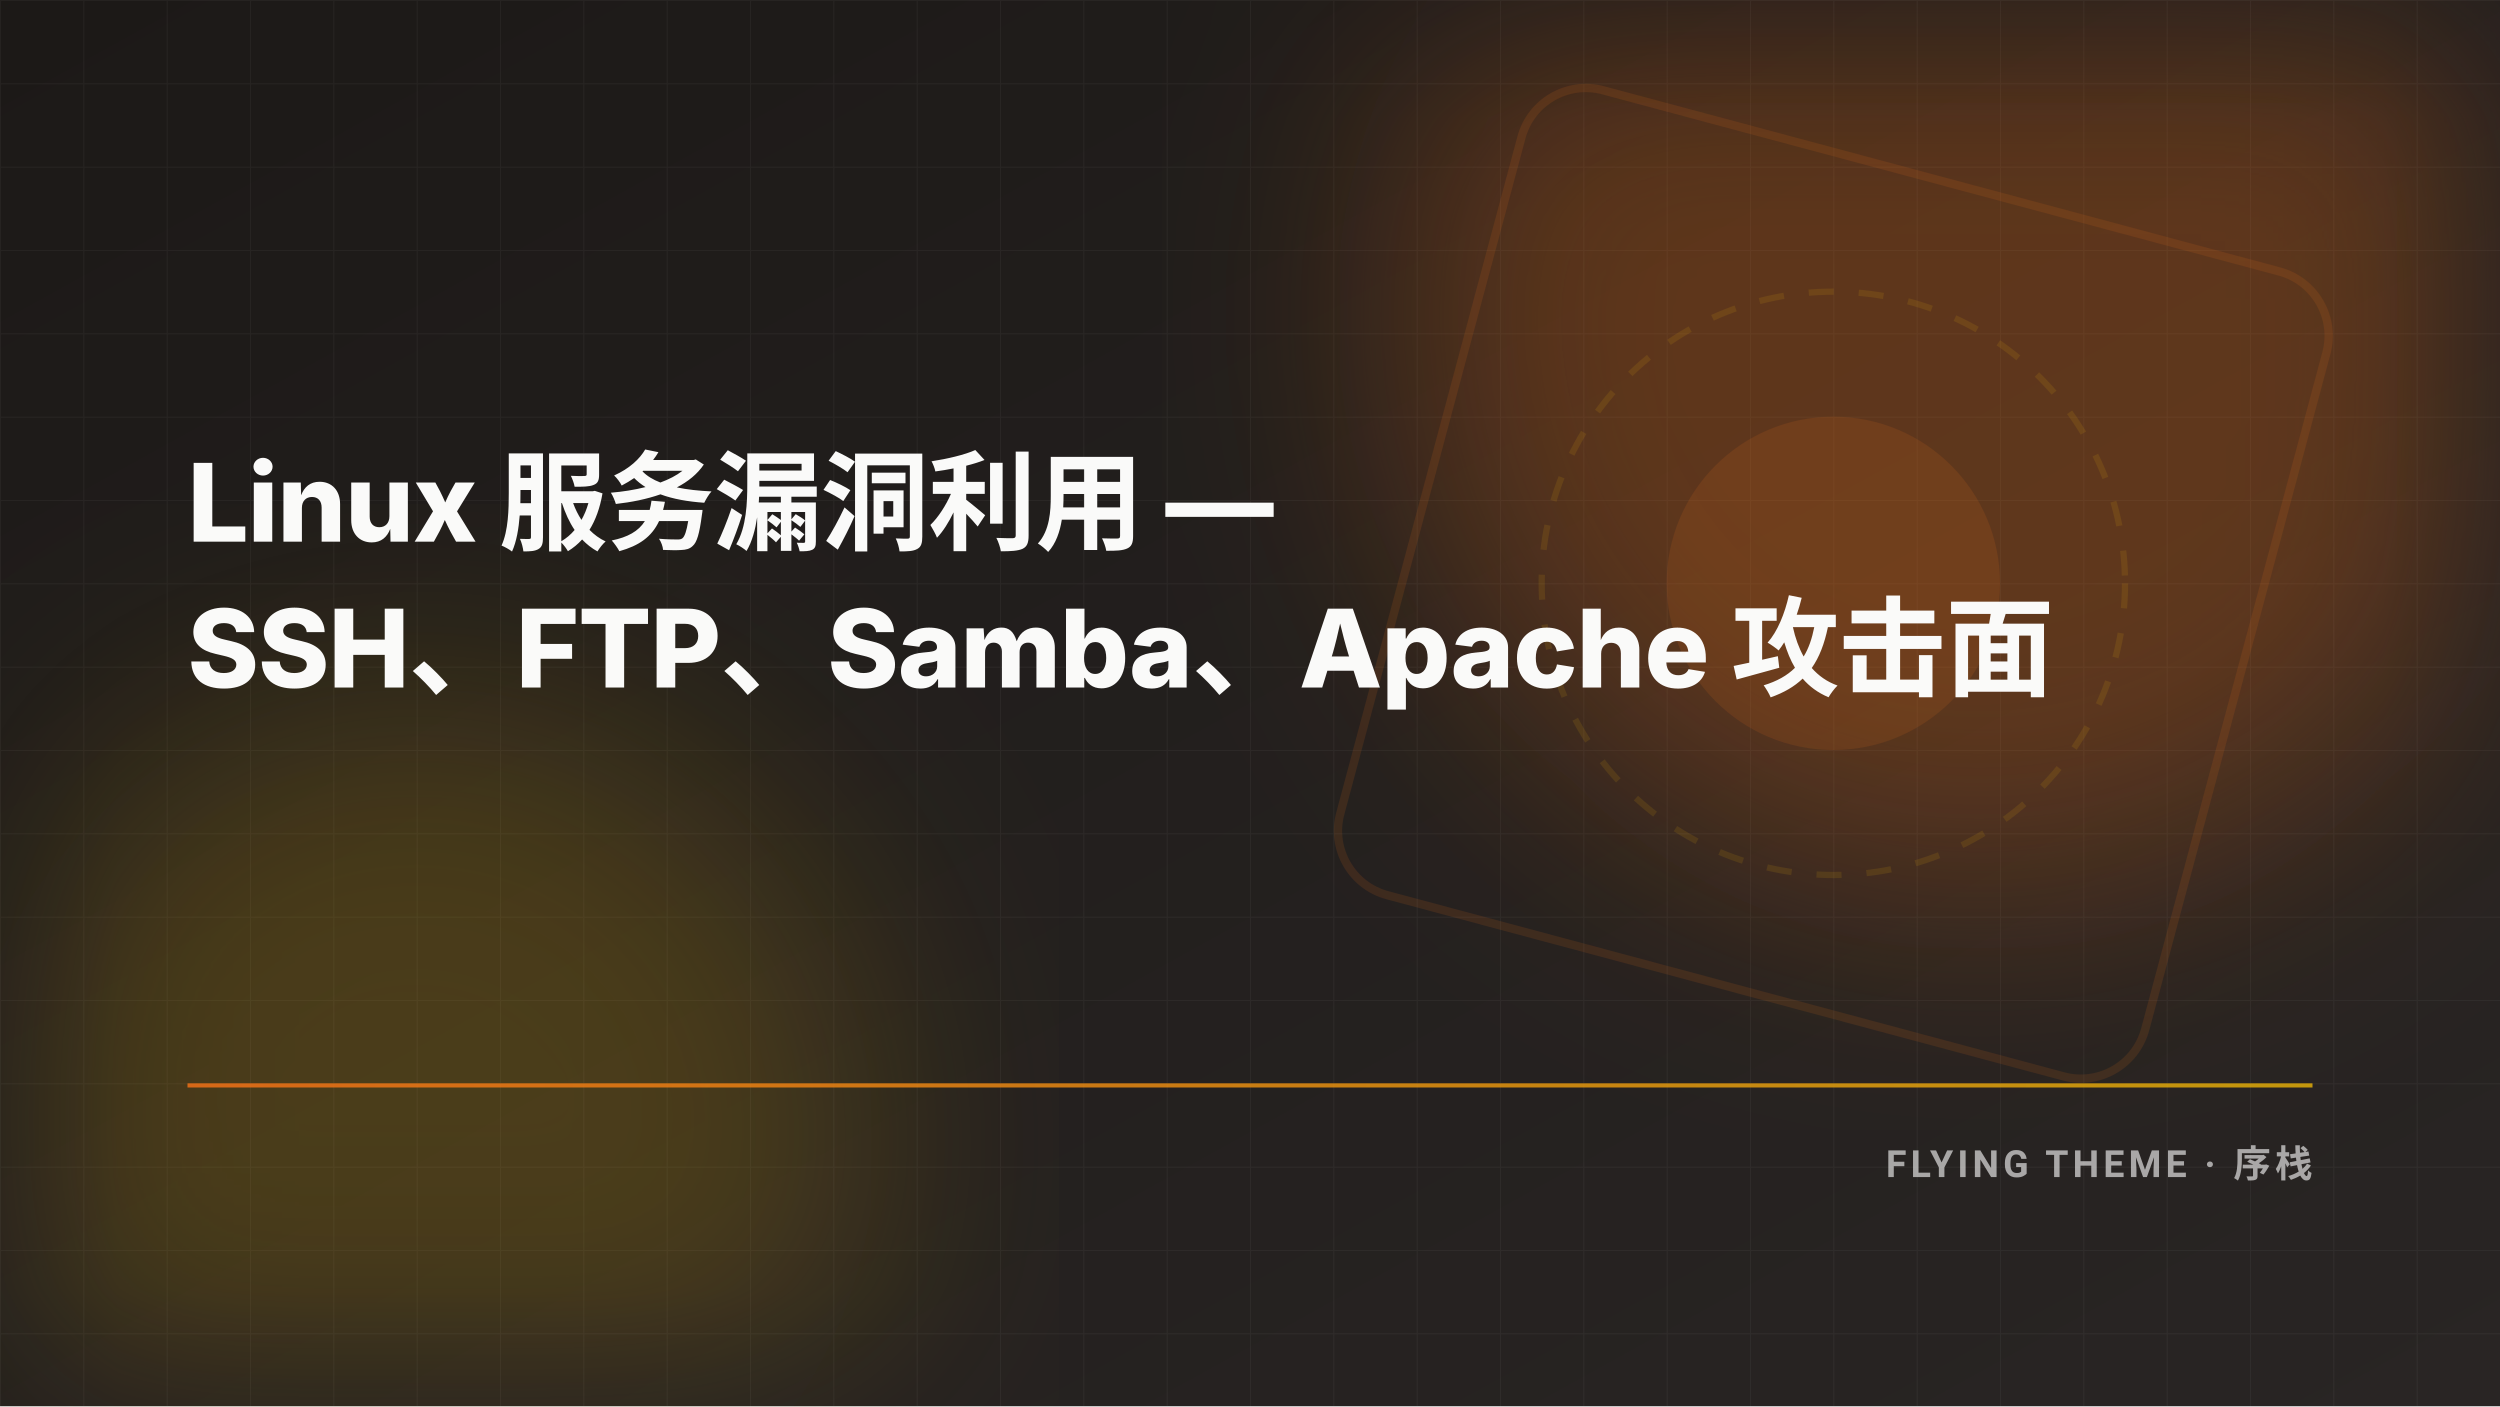
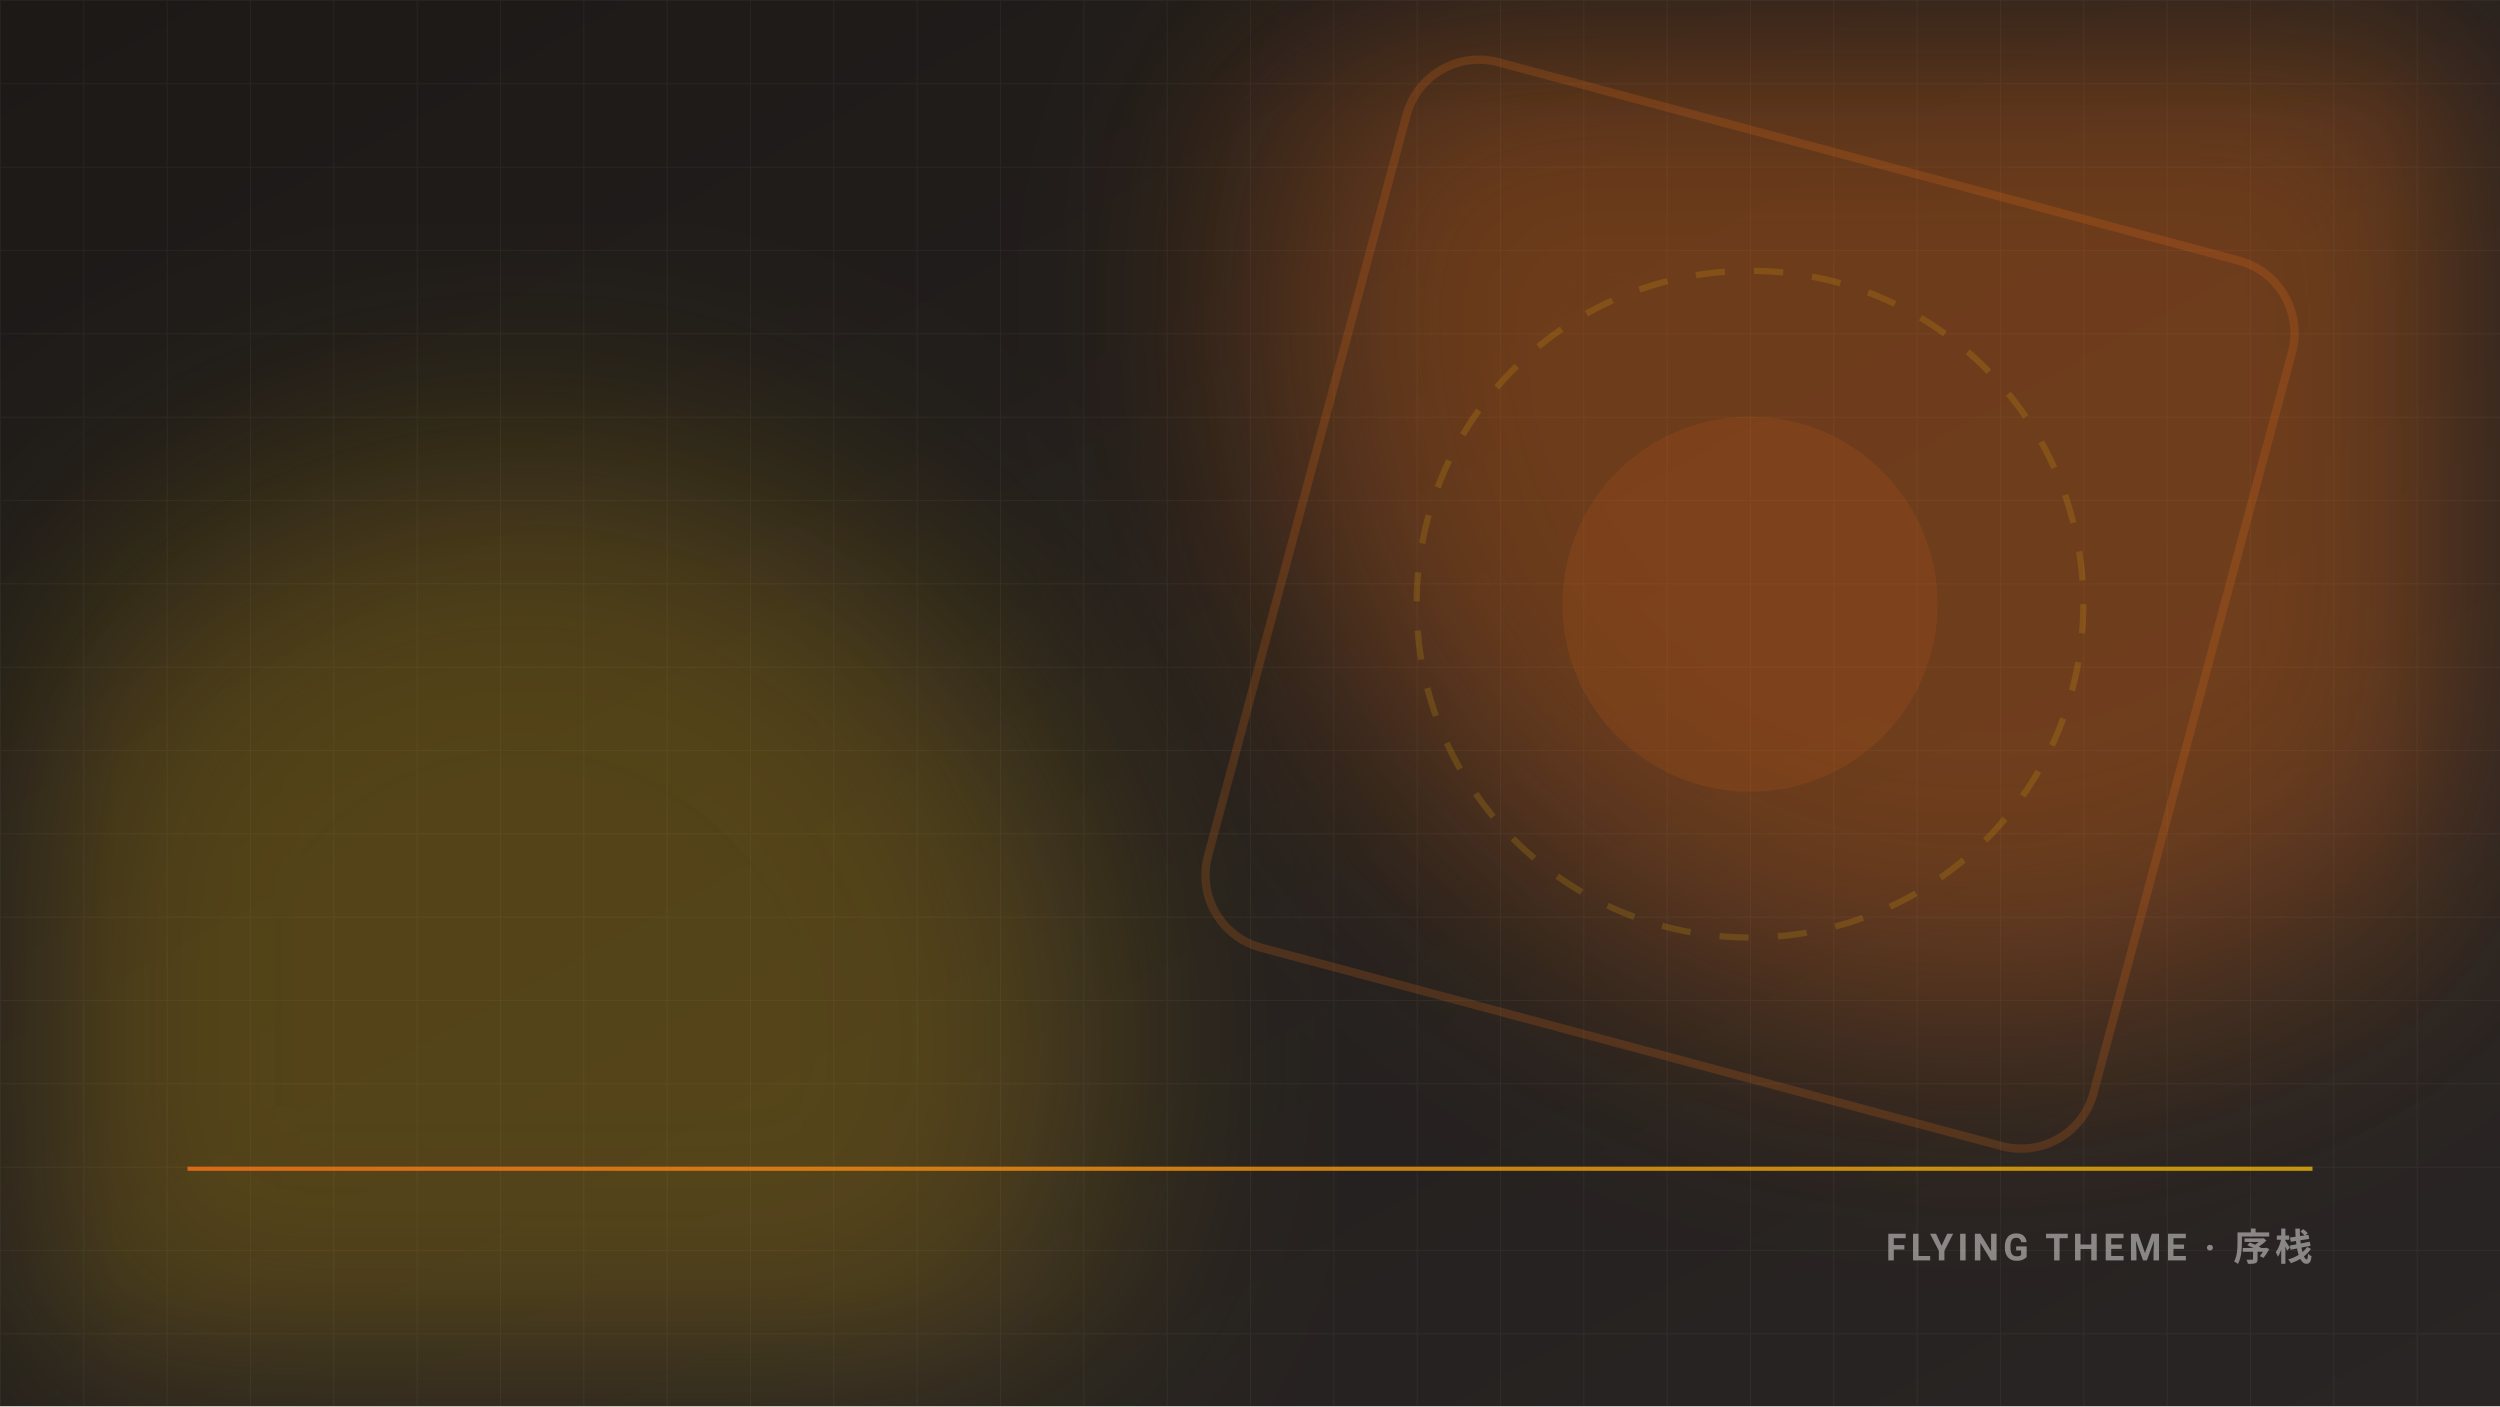
<svg xmlns="http://www.w3.org/2000/svg" viewBox="0 0 1200 675" width="1200" height="675">
  <defs>
    <linearGradient id="bgGrad" x1="0%" y1="0%" x2="100%" y2="100%">
      <stop offset="0%" stop-color="#1c1917" />
      <stop offset="100%" stop-color="#292524" />
    </linearGradient>
    <linearGradient id="accentGrad" x1="0%" y1="0%" x2="100%" y2="0%">
      <stop offset="0%" stop-color="#f97316" />
      <stop offset="100%" stop-color="#eab308" />
    </linearGradient>
    <pattern id="grid" width="40" height="40" patternUnits="userSpaceOnUse">
      <path d="M 40 0 L 0 0 0 40" fill="none" stroke="rgba(255, 255, 255, 0.04)" stroke-width="1" />
    </pattern>
    <filter id="glow" x="-20%" y="-20%" width="140%" height="140%">
      <feGaussianBlur stdDeviation="60" result="blur" />
    </filter>
  </defs>
  <rect width="100%" height="100%" fill="url(#bgGrad)" />
  <rect width="100%" height="100%" fill="url(#grid)" />
-   <circle cx="950" cy="150" r="280" fill="#f97316" opacity="0.28" filter="url(#glow)" />
-   <circle cx="200" cy="550" r="220" fill="#eab308" opacity="0.2" filter="url(#glow)" />
-   <g opacity="0.12" transform="translate(680, 80)">
-     <rect x="0" y="0" width="400" height="400" rx="32" fill="none" stroke="#f97316" stroke-width="4" transform="rotate(15 200 200)" />
-     <circle cx="200" cy="200" r="140" fill="none" stroke="#eab308" stroke-width="3" stroke-dasharray="12 12" />
-     <circle cx="200" cy="200" r="80" fill="#f97316" />
+   <circle cx="950" cy="150" r="340" fill="#f97316" opacity="0.35" filter="url(#glow)" />
+   <circle cx="250" cy="500" r="280" fill="#eab308" opacity="0.25" filter="url(#glow)" />
+   <g opacity="0.18" transform="translate(620, 70)">
+     <rect x="0" y="0" width="440" height="440" rx="36" fill="none" stroke="#f97316" stroke-width="4" transform="rotate(15 220 220)" />
+     <circle cx="220" cy="220" r="160" fill="none" stroke="#eab308" stroke-width="3" stroke-dasharray="14 14" />
+     <circle cx="220" cy="220" r="90" fill="#f97316" opacity="0.6" />
  </g>
-   <g transform="translate(90, 260)">
-     <text font-family="-apple-system, BlinkMacSystemFont, 'PingFang SC', 'Microsoft YaHei', sans-serif" font-size="52" font-weight="800" fill="#fafaf9" letter-spacing="-0.5">
-       <tspan x="0" y="0">Linux 服务漏洞利用 —</tspan>
-       <tspan x="0" y="70">SSH、FTP、Samba、Apache 攻击面</tspan>
-     </text>
-   </g>
-   <rect x="90" y="520" width="1020" height="2" fill="url(#accentGrad)" opacity="0.8" />
-   <g transform="translate(1110, 565)">
-     <text text-anchor="end" font-family="-apple-system, BlinkMacSystemFont, 'Segoe UI', Roboto, sans-serif" font-size="18" font-weight="600" fill="rgba(255, 255, 255, 0.6)" letter-spacing="2">
+   <rect x="90" y="560" width="1020" height="2" fill="url(#accentGrad)" opacity="0.8" />
+   <g transform="translate(1110, 605)">
+     <text text-anchor="end" font-family="-apple-system, BlinkMacSystemFont, 'Segoe UI', Roboto, sans-serif" font-size="18" font-weight="600" fill="rgba(255, 255, 255, 0.45)" letter-spacing="2">
      FLYING THEME · 序栈
    </text>
  </g>
</svg>
